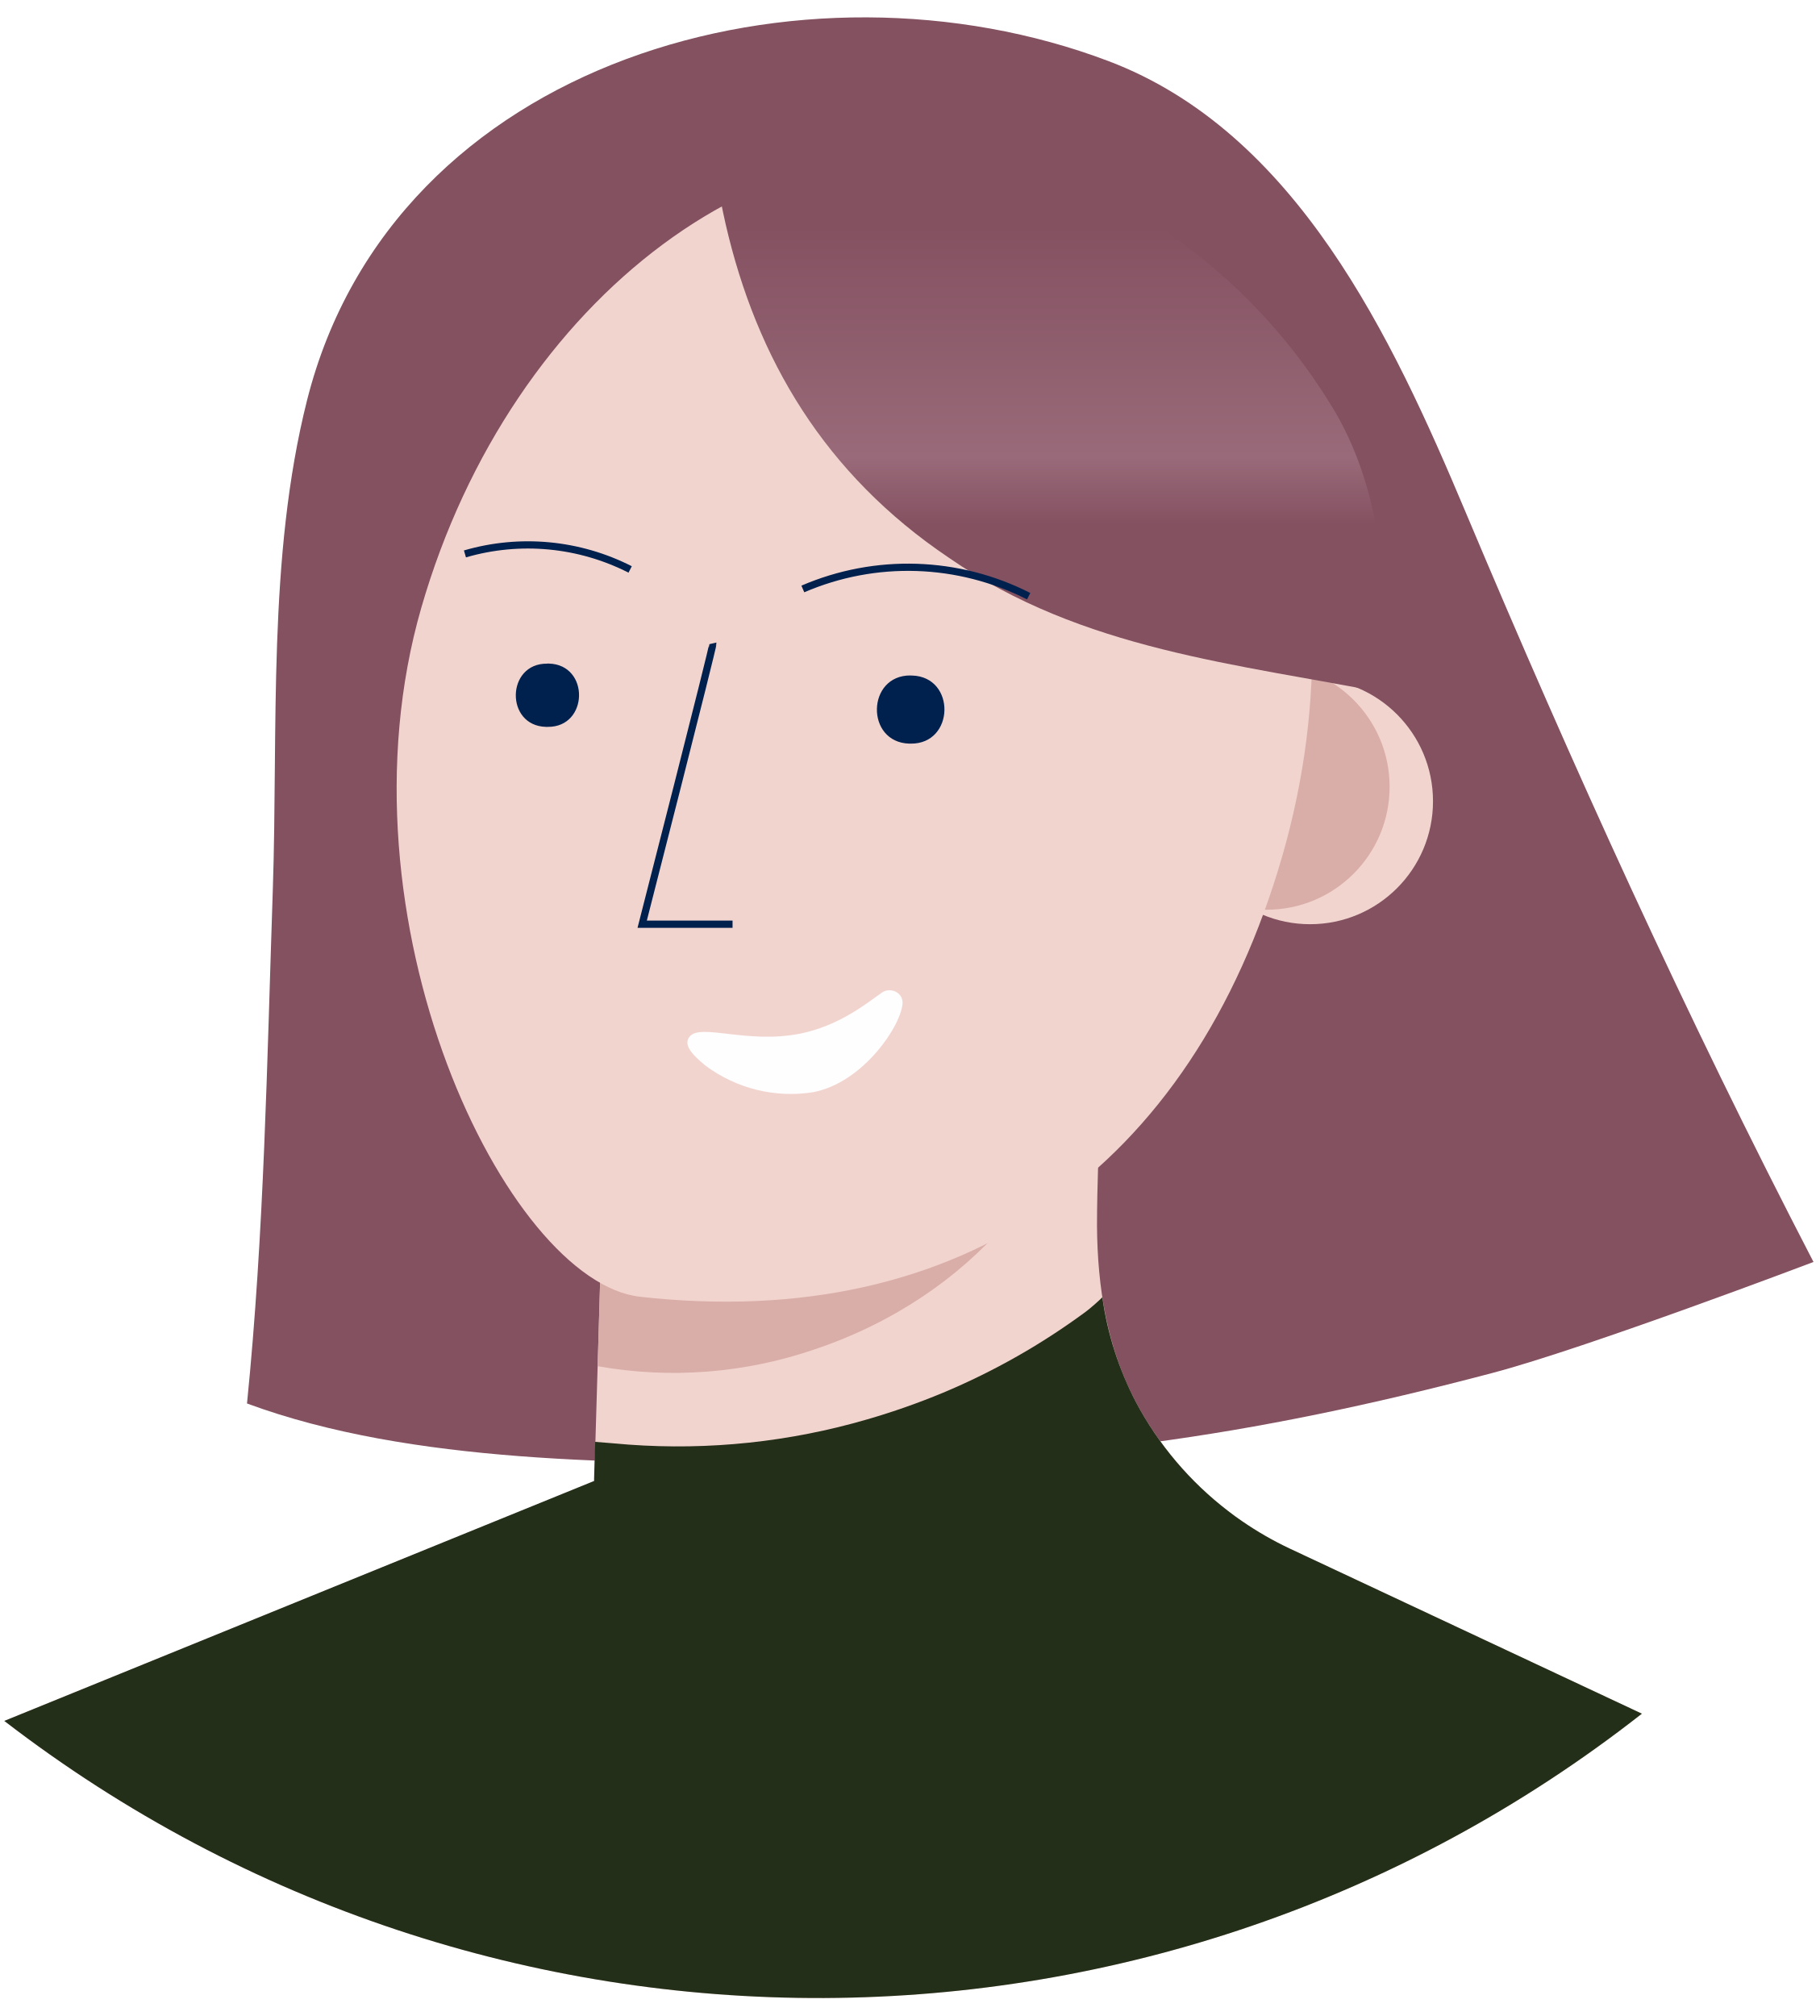
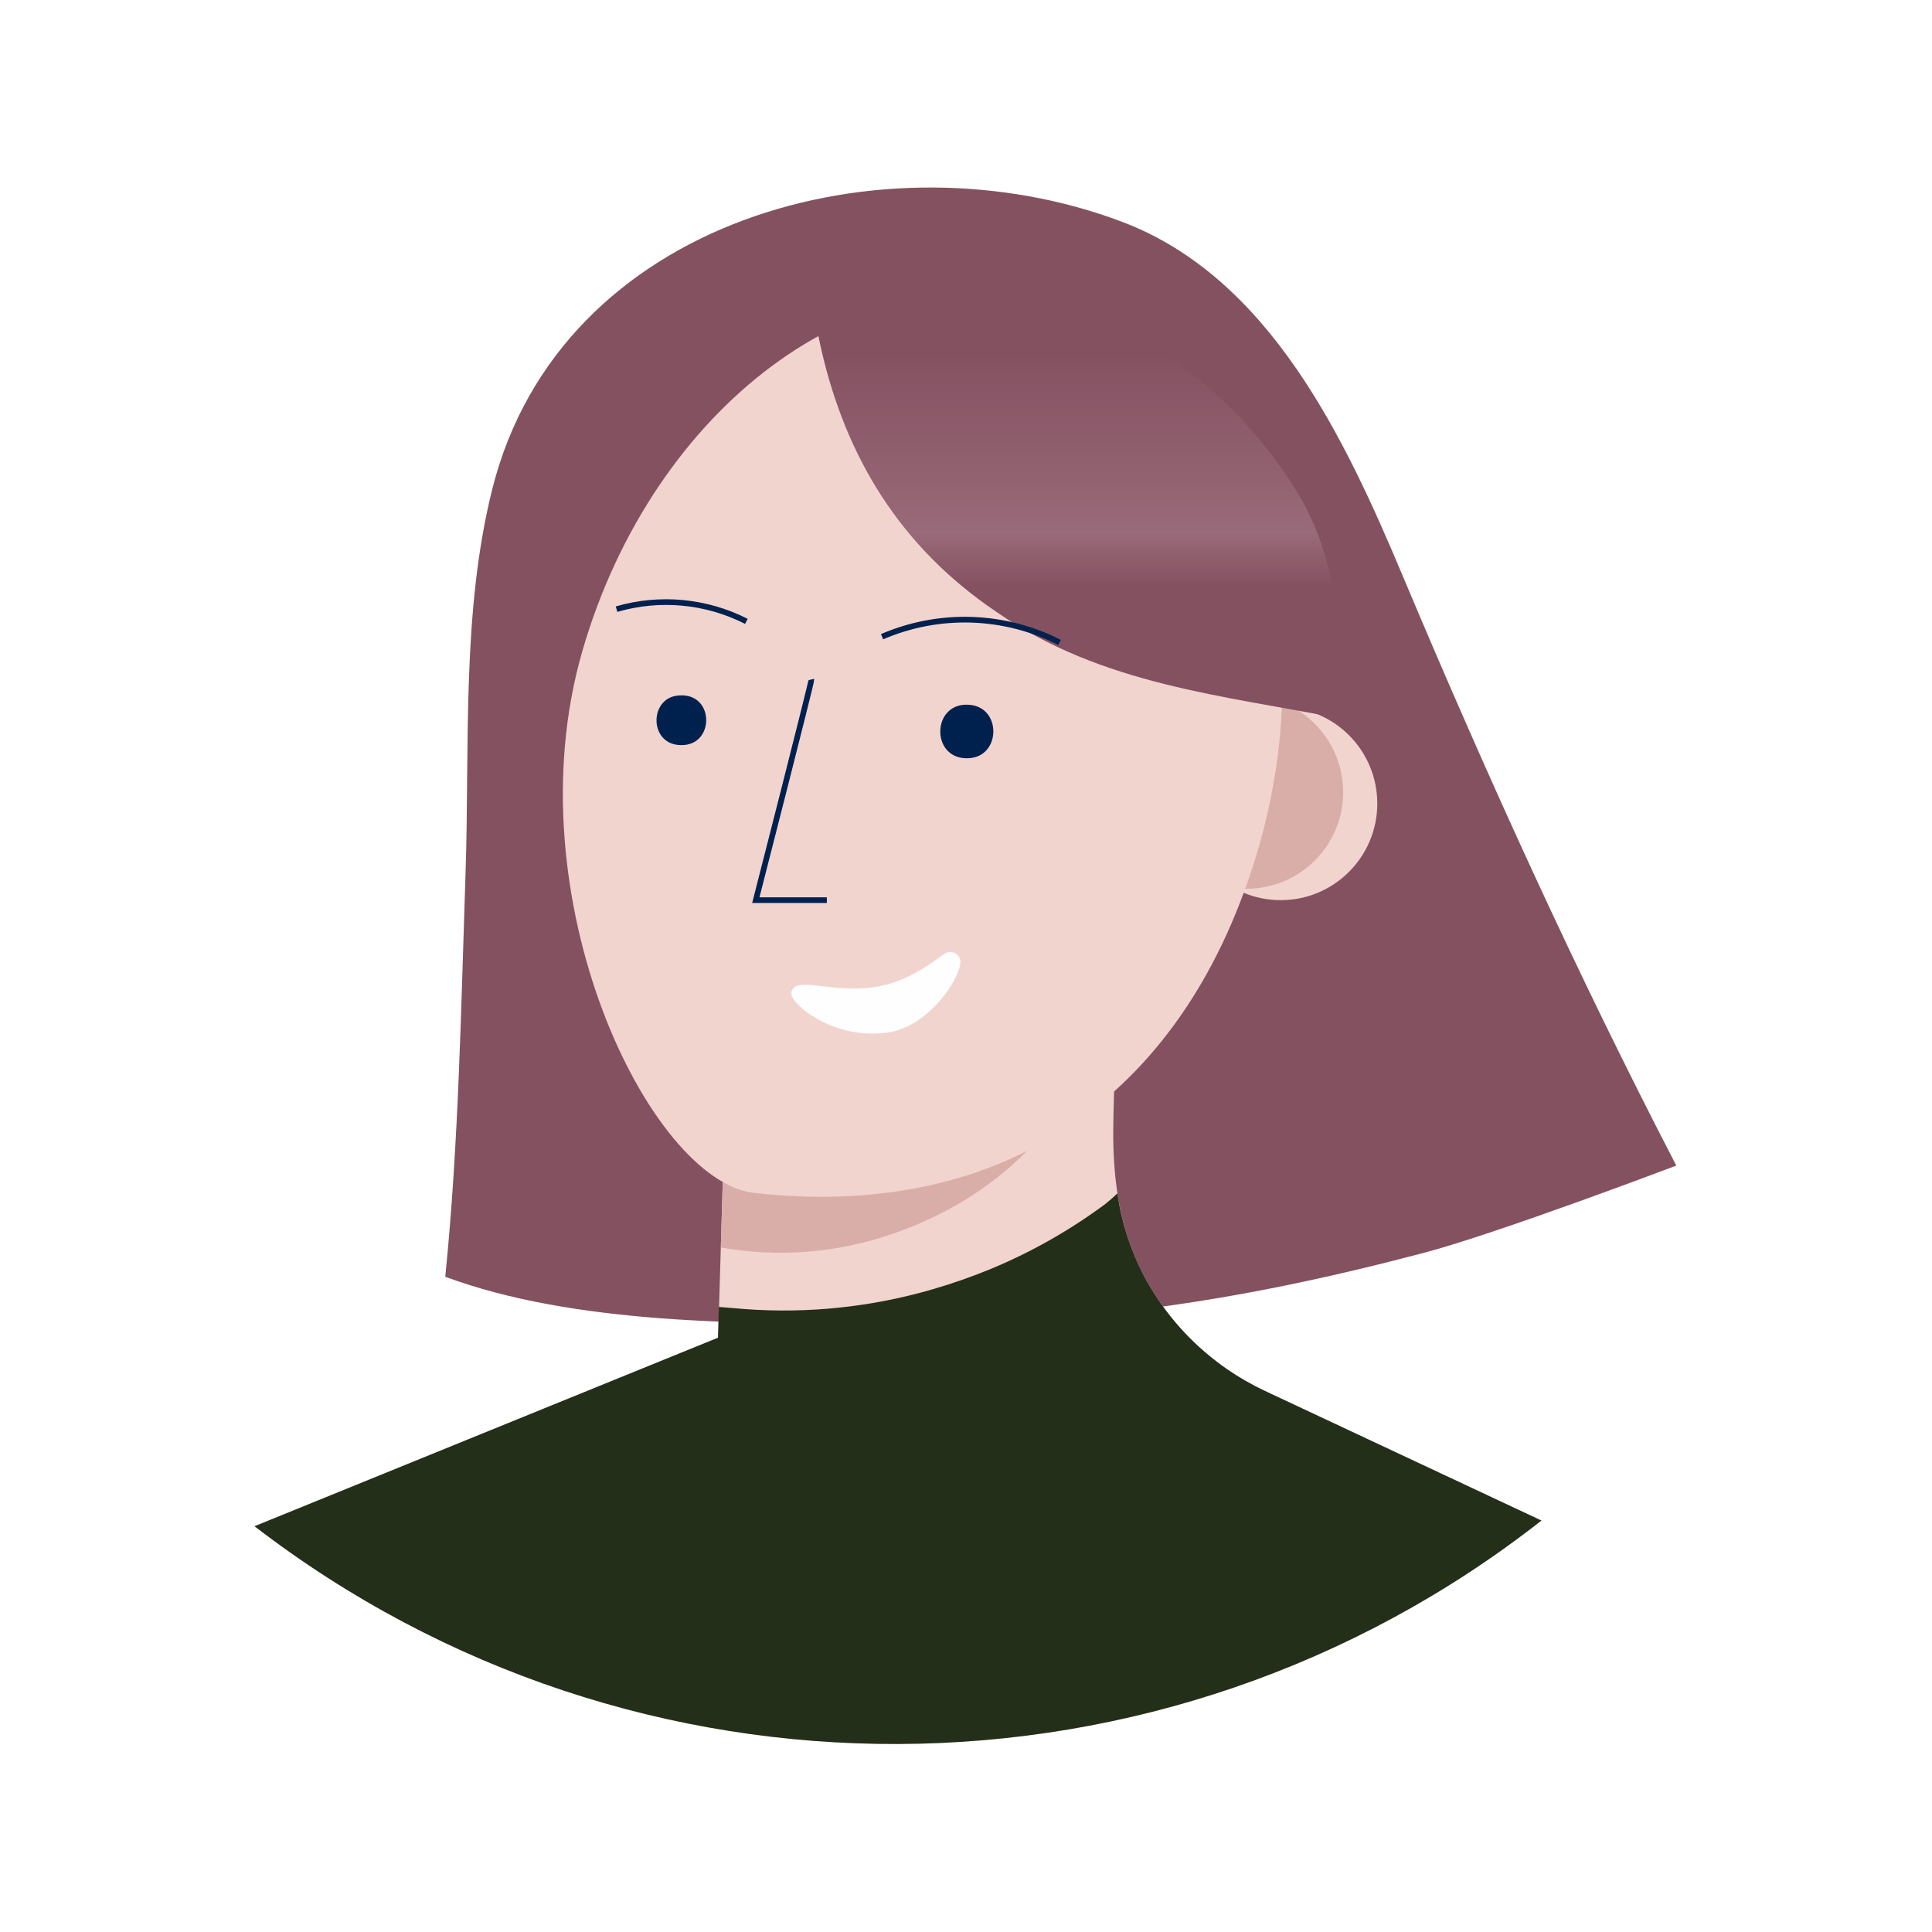
- <svg xmlns="http://www.w3.org/2000/svg" width="74" height="82" viewBox="0 0 74 82" fill="none">
-   <path d="M32.523 59.539C42.718 59.589 50.841 58.45 60.697 55.847C64.521 54.839 73.765 51.33 73.765 51.33C68.597 41.359 63.956 31.153 59.603 20.803C56.635 13.745 52.732 5.38 45.091 2.486C32.721 -2.2 16.009 2.356 12.491 16.274C10.877 22.671 11.315 29.642 11.097 36.183C10.862 43.156 10.747 50.139 10.047 57.086C16.747 59.565 25.435 59.506 32.523 59.539Z" fill="#845161" />
-   <path d="M0.174 69.997C19.835 85.136 47.258 85.015 66.785 69.703L52.474 62.994C52.035 62.787 51.608 62.557 51.194 62.306L50.865 62.1C50.747 62.026 50.632 61.95 50.518 61.871C48.712 60.625 47.232 58.964 46.203 57.026C45.026 54.806 44.638 52.353 44.621 49.853C44.621 48.171 44.712 46.488 44.729 44.803C44.741 43.871 44.751 42.939 44.759 42.006L44.171 42.3L42.641 43.091L33.738 44.615L24.585 46.173L24.309 55.585L24.171 60.253L20.797 61.626L18.15 62.697L0.174 69.997Z" fill="#F2D4CF" />
-   <path d="M24.309 55.57C27.268 56.096 30.312 55.858 33.153 54.879C39.5 52.747 43.773 47.603 44.176 42.303L42.647 43.094L33.738 44.614L24.585 46.173L24.309 55.57Z" fill="#DAAEA8" />
-   <circle cx="5" cy="5" r="5" transform="matrix(-1 0 0 1 58.2882 27.5918)" fill="#F2D4CF" />
-   <circle cx="5" cy="5" r="5" transform="matrix(-1 0 0 1 56.5235 27.0029)" fill="#DAAEA8" />
-   <path d="M17.138 24.715C13.476 37.403 20.606 52.142 26.038 52.745C39.168 54.215 48.491 47.512 52.156 34.824C55.821 22.136 50.95 9.583 41.273 6.792C31.597 4 20.803 12.024 17.138 24.715Z" fill="#F2D4CF" />
-   <path d="M29.515 9.112C30.782 14.612 33.544 19.282 38.591 22.683C44.038 26.456 50.3 26.988 56.571 28.23C56.412 24.374 56.327 20.244 54.338 16.806C52.082 12.989 48.786 9.892 44.835 7.877C40.479 5.627 33.741 3.421 28.847 4.98C28.983 6.37 29.206 7.75 29.515 9.112V9.112Z" fill="url(#paint0_linear_2024_2992)" />
-   <path d="M29 26.168C29.023 26.268 26.121 37.592 26.121 37.592H29.797" stroke="#00214E" stroke-width="0.294" />
-   <path d="M25.632 23.162C23.554 22.104 21.151 21.877 18.912 22.53" stroke="#00214E" stroke-width="0.294" />
-   <path d="M41.841 24.25C38.975 22.791 35.609 22.683 32.656 23.956" stroke="#00214E" stroke-width="0.294" />
-   <path d="M0.174 69.997C19.835 85.136 47.258 85.014 66.785 69.703L52.474 62.994C51.792 62.674 51.138 62.298 50.518 61.87C50.329 61.741 50.141 61.606 49.962 61.465C48.404 60.273 47.122 58.759 46.203 57.026C45.508 55.695 45.047 54.255 44.838 52.768C44.63 52.969 44.413 53.159 44.185 53.338C42.382 54.672 40.425 55.784 38.356 56.65C37.35 57.068 36.322 57.429 35.276 57.732C32.128 58.65 28.841 58.998 25.571 58.759C25.118 58.724 24.662 58.679 24.209 58.647L24.165 60.141V60.238L20.606 61.685L0.174 69.997Z" fill="#232F19" />
-   <path d="M36.647 40.532C36.565 40.404 36.434 40.315 36.283 40.287C36.133 40.259 35.979 40.294 35.856 40.385C35.247 40.815 34.127 41.726 32.541 42.044C30.377 42.473 28.497 41.609 28.047 42.167C27.797 42.482 28.106 42.865 28.697 43.344C29.948 44.278 31.523 44.668 33.065 44.426C35.15 44.038 36.712 41.623 36.712 40.77C36.709 40.687 36.687 40.605 36.647 40.532V40.532Z" fill="#FEFEFE" />
-   <path d="M37.041 27.474C35.247 27.456 35.194 30.197 36.988 30.247H37.041C38.838 30.268 38.891 27.527 37.097 27.477H37.041V27.474Z" fill="#00214E" />
-   <path d="M22.256 26.994C20.588 26.974 20.541 29.521 22.206 29.565H22.279C23.944 29.582 23.994 27.038 22.329 26.991H22.256V26.994Z" fill="#00214E" />
+ <svg xmlns="http://www.w3.org/2000/svg" width="100" height="100" viewBox="0 0 100 100" fill="none">
+   <path d="M45.523 68.539C55.718 68.589 63.841 67.45 73.697 64.847C77.521 63.839 86.765 60.33 86.765 60.33C81.597 50.359 76.956 40.153 72.603 29.803C69.635 22.744 65.732 14.38 58.091 11.486C45.721 6.8 29.009 11.356 25.491 25.274C23.877 31.671 24.315 38.642 24.097 45.183C23.862 52.156 23.747 59.139 23.047 66.086C29.747 68.565 38.435 68.506 45.523 68.539Z" fill="#845161" />
+   <path d="M13.174 78.997C32.835 94.136 60.258 94.015 79.785 78.703L65.474 71.994C65.035 71.787 64.608 71.557 64.194 71.306L63.865 71.1C63.747 71.026 63.632 70.95 63.518 70.871C61.712 69.625 60.232 67.964 59.203 66.026C58.026 63.806 57.638 61.353 57.621 58.853C57.621 57.171 57.712 55.488 57.729 53.803C57.741 52.871 57.751 51.939 57.759 51.006L57.171 51.3L55.641 52.091L46.738 53.615L37.585 55.173L37.309 64.585L37.171 69.253L33.797 70.626L31.15 71.697L13.174 78.997Z" fill="#F2D4CF" />
+   <path d="M37.309 64.57C40.268 65.096 43.312 64.858 46.153 63.879C52.5 61.747 56.773 56.603 57.176 51.303L55.647 52.094L46.738 53.614L37.585 55.173L37.309 64.57Z" fill="#DAAEA8" />
+   <circle cx="5" cy="5" r="5" transform="matrix(-1 0 0 1 71.2882 36.5918)" fill="#F2D4CF" />
+   <circle cx="5" cy="5" r="5" transform="matrix(-1 0 0 1 69.5235 36.0029)" fill="#DAAEA8" />
+   <path d="M30.138 33.715C26.477 46.403 33.606 61.142 39.038 61.745C52.168 63.215 61.491 56.512 65.156 43.824C68.821 31.136 63.95 18.583 54.273 15.792C44.597 13 33.803 21.024 30.138 33.715Z" fill="#F2D4CF" />
+   <path d="M42.515 18.112C43.782 23.612 46.544 28.282 51.591 31.683C57.038 35.456 63.3 35.988 69.571 37.23C69.412 33.374 69.326 29.244 67.338 25.806C65.082 21.988 61.786 18.892 57.835 16.877C53.479 14.627 46.741 12.421 41.847 13.98C41.983 15.37 42.206 16.75 42.515 18.112Z" fill="url(#paint0_linear_1940_16948)" />
+   <path d="M42 35.168C42.023 35.268 39.121 46.592 39.121 46.592H42.797" stroke="#00214E" stroke-width="0.294" />
+   <path d="M38.632 32.162C36.554 31.104 34.151 30.877 31.912 31.53" stroke="#00214E" stroke-width="0.294" />
+   <path d="M54.841 33.25C51.975 31.791 48.609 31.683 45.656 32.956" stroke="#00214E" stroke-width="0.294" />
+   <path d="M13.174 78.997C32.835 94.136 60.258 94.014 79.785 78.703L65.474 71.994C64.792 71.674 64.138 71.298 63.518 70.871C63.329 70.741 63.141 70.606 62.962 70.465C61.404 69.273 60.122 67.759 59.203 66.026C58.508 64.695 58.047 63.255 57.838 61.768C57.63 61.969 57.413 62.159 57.185 62.338C55.382 63.672 53.425 64.784 51.356 65.65C50.35 66.068 49.322 66.429 48.276 66.732C45.128 67.65 41.841 67.998 38.571 67.759C38.118 67.724 37.662 67.679 37.209 67.647L37.165 69.141V69.238L33.606 70.685L13.174 78.997Z" fill="#232F19" />
+   <path d="M49.647 49.532C49.565 49.404 49.434 49.315 49.283 49.287C49.133 49.259 48.979 49.294 48.856 49.385C48.247 49.815 47.127 50.726 45.541 51.044C43.377 51.473 41.497 50.609 41.047 51.167C40.797 51.482 41.106 51.865 41.697 52.344C42.948 53.278 44.523 53.668 46.065 53.426C48.15 53.038 49.712 50.623 49.712 49.77C49.709 49.687 49.687 49.605 49.647 49.532Z" fill="#FEFEFE" />
+   <path d="M50.041 36.474C48.247 36.456 48.194 39.197 49.988 39.247H50.041C51.838 39.268 51.891 36.527 50.097 36.477H50.041V36.474Z" fill="#00214E" />
+   <path d="M35.256 35.994C33.588 35.974 33.541 38.521 35.206 38.565H35.279C36.944 38.582 36.994 36.038 35.329 35.991H35.256V35.994Z" fill="#00214E" />
  <defs>
-     <linearGradient id="paint0_linear_2024_2992" x1="42.709" y1="28.23" x2="42.709" y2="4.456" gradientUnits="userSpaceOnUse">
+     <linearGradient id="paint0_linear_1940_16948" x1="55.709" y1="37.23" x2="55.709" y2="13.456" gradientUnits="userSpaceOnUse">
      <stop offset="0.29" stop-color="#845161" />
      <stop offset="0.405" stop-color="#996A79" />
      <stop offset="0.8" stop-color="#845161" />
    </linearGradient>
  </defs>
</svg>
